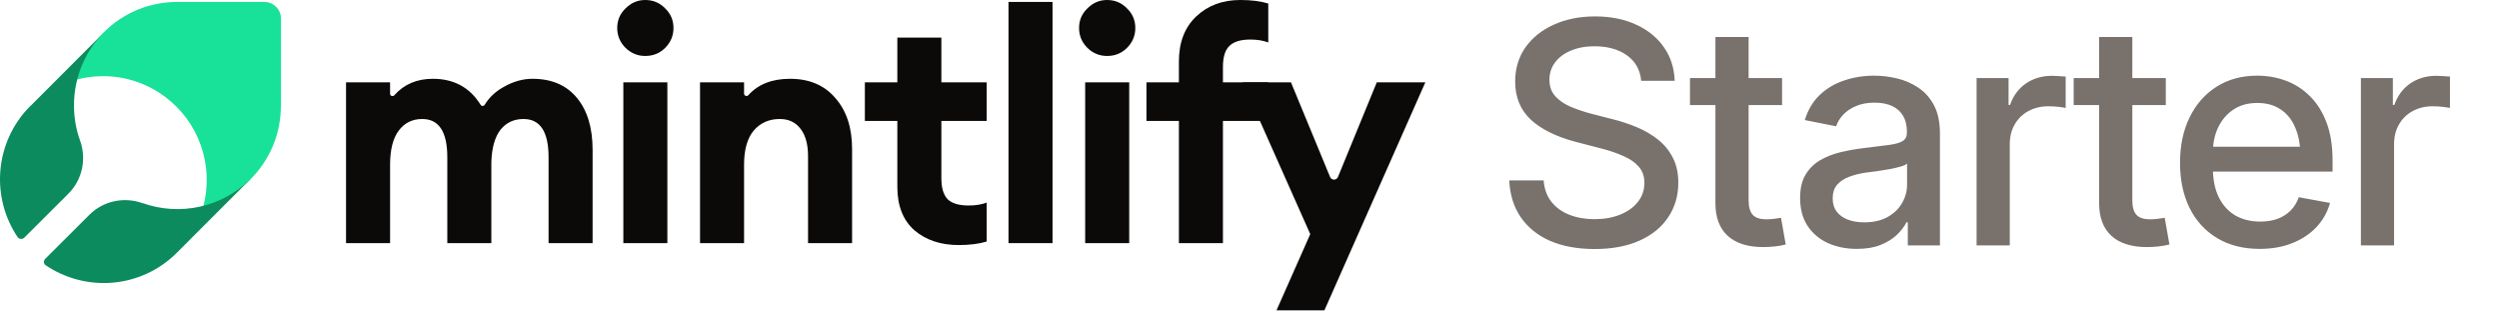
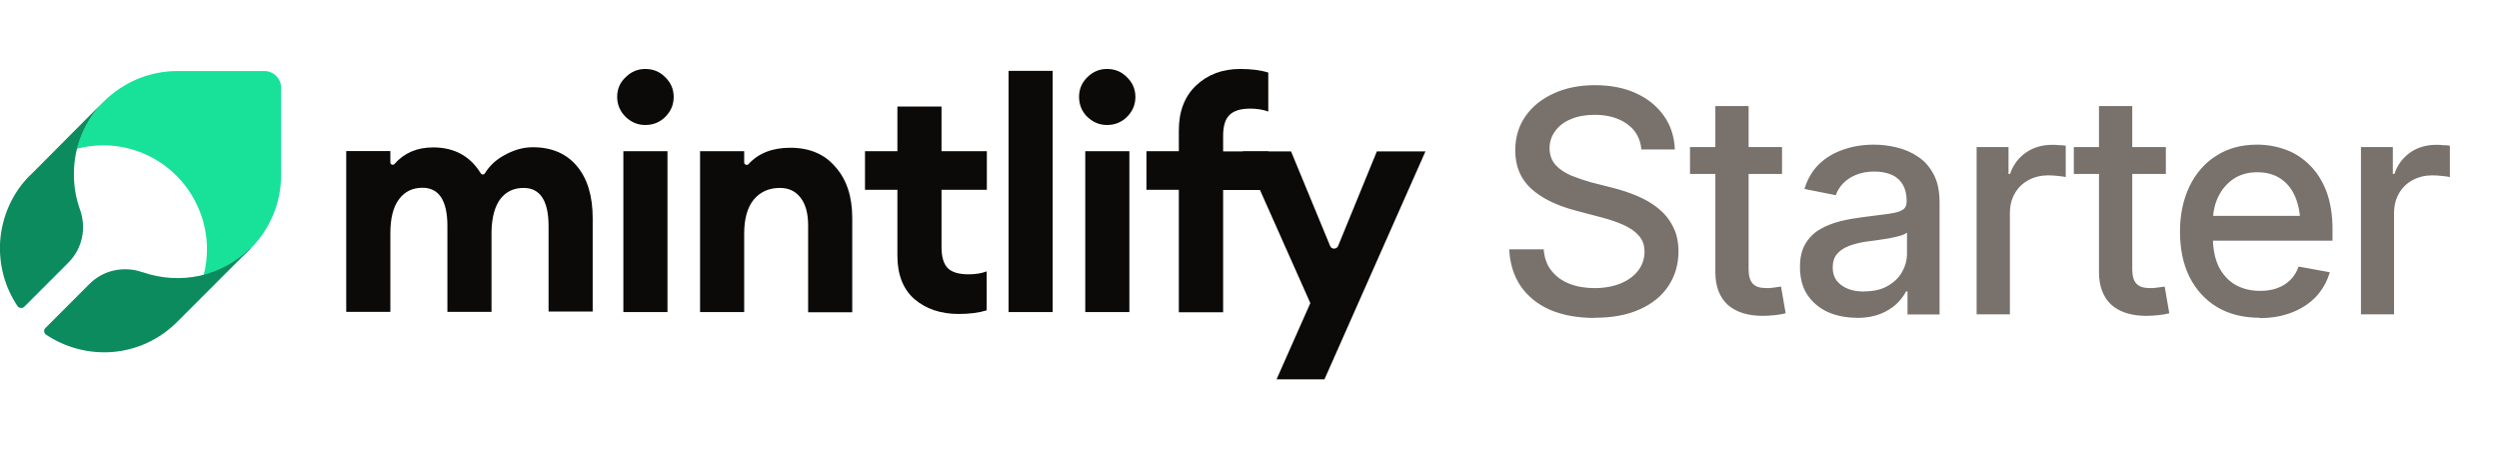
- <svg xmlns="http://www.w3.org/2000/svg" width="145" height="18" viewBox="0 0 145 18" fill="none">
-   <path d="M76.846 18H74.066L76.025 13.579L72.108 4.775H74.906L77.176 10.266C77.26 10.469 77.549 10.469 77.632 10.265L79.886 4.775H82.703L76.846 18Z" fill="#0C0A09" />
-   <path d="M68.404 14.101V7.013H66.52V4.775H68.404V3.563C68.404 2.456 68.74 1.585 69.411 0.951C70.082 0.317 70.934 0 71.966 0C72.601 0 73.141 0.068 73.589 0.205V2.462C73.291 2.35 72.943 2.294 72.545 2.294C71.985 2.294 71.581 2.419 71.332 2.667C71.084 2.904 70.959 3.308 70.959 3.88V4.775H73.589V7.013H70.959V14.101H68.404Z" fill="#0C0A09" />
-   <path d="M64.234 3.246C63.798 3.246 63.419 3.09 63.096 2.779C62.773 2.456 62.611 2.07 62.611 1.623C62.611 1.175 62.773 0.796 63.096 0.485C63.419 0.162 63.798 0 64.234 0C64.694 0 65.079 0.162 65.39 0.485C65.713 0.796 65.875 1.175 65.875 1.623C65.875 2.07 65.713 2.456 65.39 2.779C65.079 3.09 64.694 3.246 64.234 3.246ZM62.965 14.101V4.775H65.521V14.101H62.965Z" fill="#0C0A09" />
-   <path d="M58.516 14.101V0.112H61.071V14.101H58.516Z" fill="#0C0A09" />
-   <path d="M55.629 14.213C54.584 14.213 53.726 13.927 53.055 13.355C52.396 12.771 52.066 11.932 52.066 10.837V7.013H50.182V4.775H52.066V2.182H54.621V4.775H57.252V7.013H54.621V10.334C54.621 10.906 54.746 11.316 54.995 11.565C55.243 11.801 55.647 11.919 56.207 11.919C56.605 11.919 56.953 11.863 57.252 11.751V14.008C56.804 14.145 56.263 14.213 55.629 14.213Z" fill="#0C0A09" />
-   <path d="M40.618 14.102V4.775H43.173V5.436C43.173 5.558 43.339 5.612 43.42 5.521C43.989 4.887 44.796 4.57 45.84 4.57C46.96 4.57 47.836 4.943 48.471 5.689C49.117 6.423 49.441 7.405 49.441 8.636V14.102H46.885V9.065C46.885 8.381 46.742 7.853 46.456 7.48C46.17 7.094 45.766 6.902 45.244 6.902C44.622 6.902 44.118 7.126 43.733 7.573C43.36 8.021 43.173 8.68 43.173 9.55V14.102H40.618Z" fill="#0C0A09" />
-   <path d="M37.436 3.246C37.001 3.246 36.622 3.09 36.298 2.779C35.975 2.456 35.813 2.07 35.813 1.623C35.813 1.175 35.975 0.796 36.298 0.485C36.622 0.162 37.001 0 37.436 0C37.896 0 38.282 0.162 38.593 0.485C38.916 0.796 39.078 1.175 39.078 1.623C39.078 2.07 38.916 2.456 38.593 2.779C38.282 3.09 37.896 3.246 37.436 3.246ZM36.168 14.101V4.775H38.723V14.101H36.168Z" fill="#0C0A09" />
-   <path d="M31.83 14.102V9.121C31.83 7.642 31.345 6.902 30.375 6.902C29.815 6.902 29.367 7.113 29.032 7.536C28.708 7.959 28.534 8.587 28.509 9.42V14.102H25.954V9.121C25.954 7.642 25.469 6.902 24.499 6.902C23.927 6.902 23.473 7.126 23.137 7.573C22.802 8.021 22.634 8.68 22.634 9.55V14.102H20.078V4.775H22.634V5.443C22.634 5.564 22.797 5.618 22.877 5.527C23.44 4.889 24.186 4.57 25.115 4.57C26.341 4.57 27.266 5.075 27.889 6.084C27.941 6.168 28.068 6.167 28.12 6.082C28.389 5.644 28.761 5.296 29.237 5.036C29.784 4.726 30.337 4.57 30.897 4.57C32.004 4.57 32.862 4.937 33.471 5.671C34.08 6.404 34.385 7.412 34.385 8.692V14.102H31.83Z" fill="#0C0A09" />
-   <path d="M16.305 6.139V1.086C16.305 0.544 15.865 0.112 15.331 0.112H10.281C9.488 0.112 8.702 0.269 7.972 0.568C7.242 0.874 6.574 1.314 6.016 1.88L5.977 1.919C5.239 2.666 4.713 3.593 4.446 4.614C4.925 4.488 5.419 4.426 5.914 4.418C7.234 4.402 8.53 4.826 9.582 5.62C10.532 6.327 11.255 7.301 11.648 8.425C12.056 9.564 12.103 10.806 11.797 11.977C12.81 11.71 13.745 11.183 14.491 10.444L14.53 10.405C15.088 9.847 15.535 9.179 15.842 8.449C16.148 7.718 16.297 6.932 16.297 6.139H16.305Z" fill="#18E299" />
-   <path d="M4.295 6.053C4.303 4.503 4.921 3.016 6.008 1.904L1.807 6.108C1.791 6.124 1.775 6.131 1.76 6.147C0.735 7.165 0.117 8.527 0.015 9.967C-0.079 11.313 0.273 12.644 1.024 13.756C1.096 13.862 1.29 13.897 1.4 13.795L3.974 11.227C4.78 10.421 5.03 9.223 4.647 8.151C4.404 7.486 4.287 6.773 4.295 6.053Z" fill="#0C8C5E" />
-   <path d="M14.506 10.406C13.7 11.196 12.69 11.744 11.595 11.987C10.492 12.23 9.349 12.159 8.285 11.784C8.285 11.784 8.277 11.784 8.27 11.784C7.198 11.4 6.001 11.65 5.195 12.449L2.62 15.016C2.511 15.126 2.527 15.306 2.66 15.392C3.771 16.136 5.101 16.496 6.447 16.402C7.886 16.3 9.24 15.682 10.265 14.656L10.304 14.617L14.506 10.414V10.406Z" fill="#0C8C5E" />
-   <path d="M92.521 14.443C91.531 14.443 90.669 14.285 89.937 13.969C89.21 13.646 88.642 13.187 88.232 12.589C87.828 11.991 87.608 11.282 87.573 10.462H89.568C89.603 10.954 89.752 11.367 90.016 11.701C90.28 12.035 90.628 12.287 91.062 12.457C91.496 12.627 91.979 12.712 92.512 12.712C93.075 12.712 93.573 12.624 94.006 12.448C94.446 12.273 94.789 12.026 95.035 11.71C95.287 11.394 95.413 11.024 95.413 10.602C95.413 10.227 95.307 9.92 95.096 9.68C94.891 9.434 94.601 9.229 94.226 9.064C93.857 8.895 93.423 8.745 92.925 8.616L91.405 8.221C90.28 7.922 89.415 7.491 88.812 6.929C88.214 6.366 87.915 5.634 87.915 4.731C87.915 3.976 88.115 3.313 88.513 2.745C88.918 2.177 89.468 1.737 90.165 1.427C90.869 1.11 91.665 0.952 92.556 0.952C93.464 0.952 94.261 1.113 94.947 1.436C95.632 1.752 96.168 2.191 96.555 2.754C96.942 3.311 97.147 3.955 97.17 4.688H95.228C95.169 4.055 94.894 3.562 94.402 3.211C93.91 2.859 93.283 2.684 92.521 2.684C91.994 2.684 91.534 2.769 91.141 2.938C90.749 3.103 90.444 3.331 90.227 3.624C90.01 3.917 89.902 4.251 89.902 4.626C89.902 5.019 90.019 5.341 90.253 5.593C90.488 5.845 90.787 6.047 91.15 6.199C91.519 6.352 91.9 6.48 92.293 6.586L93.593 6.92C94.062 7.037 94.522 7.189 94.973 7.377C95.424 7.564 95.832 7.802 96.195 8.089C96.558 8.376 96.845 8.725 97.056 9.135C97.273 9.545 97.381 10.031 97.381 10.594C97.381 11.344 97.188 12.009 96.801 12.589C96.42 13.169 95.867 13.623 95.14 13.951C94.414 14.279 93.54 14.443 92.521 14.443ZM103.402 4.529V6.094H98.058V4.529H103.402ZM99.535 2.147H101.46V11.622C101.46 12.003 101.539 12.281 101.697 12.457C101.855 12.633 102.125 12.721 102.506 12.721C102.617 12.721 102.755 12.712 102.919 12.694C103.083 12.671 103.223 12.65 103.341 12.633L103.613 14.18C103.414 14.232 103.2 14.271 102.972 14.294C102.743 14.317 102.517 14.329 102.295 14.329C101.41 14.329 100.727 14.112 100.247 13.679C99.772 13.239 99.535 12.612 99.535 11.798V2.147ZM107.744 14.435C107.123 14.435 106.564 14.323 106.066 14.101C105.568 13.872 105.172 13.538 104.879 13.099C104.592 12.659 104.448 12.12 104.448 11.481C104.448 10.931 104.554 10.479 104.765 10.128C104.982 9.771 105.269 9.489 105.626 9.284C105.984 9.079 106.385 8.924 106.83 8.818C107.281 8.713 107.741 8.634 108.21 8.581C108.79 8.511 109.256 8.452 109.608 8.405C109.965 8.358 110.226 8.285 110.39 8.186C110.56 8.086 110.645 7.922 110.645 7.693V7.641C110.645 7.283 110.574 6.981 110.434 6.735C110.293 6.483 110.082 6.29 109.801 6.155C109.52 6.021 109.174 5.953 108.764 5.953C108.348 5.953 107.988 6.021 107.683 6.155C107.378 6.284 107.129 6.454 106.936 6.665C106.748 6.87 106.616 7.09 106.54 7.324L104.721 6.964C104.903 6.372 105.19 5.889 105.582 5.514C105.981 5.133 106.452 4.852 106.997 4.67C107.542 4.482 108.125 4.389 108.746 4.389C109.18 4.389 109.619 4.441 110.065 4.547C110.516 4.652 110.929 4.831 111.304 5.083C111.685 5.335 111.989 5.678 112.218 6.111C112.447 6.545 112.561 7.09 112.561 7.746V14.232H110.697V12.896H110.618C110.489 13.148 110.302 13.392 110.056 13.626C109.81 13.86 109.496 14.054 109.115 14.206C108.735 14.358 108.278 14.435 107.744 14.435ZM108.166 12.896C108.699 12.896 109.151 12.794 109.52 12.589C109.889 12.384 110.17 12.114 110.363 11.78C110.557 11.446 110.654 11.089 110.654 10.708V9.486C110.589 9.551 110.463 9.609 110.276 9.662C110.088 9.715 109.874 9.765 109.634 9.812C109.394 9.853 109.156 9.891 108.922 9.926C108.688 9.955 108.483 9.981 108.307 10.005C107.955 10.052 107.627 10.131 107.322 10.242C107.024 10.348 106.783 10.503 106.602 10.708C106.426 10.907 106.338 11.174 106.338 11.508C106.338 11.812 106.414 12.067 106.567 12.273C106.725 12.477 106.942 12.633 107.217 12.738C107.492 12.844 107.809 12.896 108.166 12.896ZM114.688 14.232V4.529H116.543V6.085H116.63C116.812 5.558 117.117 5.145 117.545 4.846C117.978 4.547 118.485 4.397 119.065 4.397C119.194 4.397 119.332 4.403 119.478 4.415C119.63 4.421 119.756 4.43 119.856 4.441V6.261C119.786 6.243 119.651 6.223 119.452 6.199C119.258 6.176 119.056 6.164 118.845 6.164C118.423 6.164 118.043 6.255 117.703 6.437C117.363 6.618 117.096 6.876 116.903 7.21C116.71 7.538 116.613 7.925 116.613 8.37V14.232H114.688ZM125.666 4.529V6.094H120.322V4.529H125.666ZM121.799 2.147H123.724V11.622C123.724 12.003 123.803 12.281 123.961 12.457C124.119 12.633 124.389 12.721 124.769 12.721C124.881 12.721 125.018 12.712 125.183 12.694C125.347 12.671 125.487 12.65 125.604 12.633L125.877 14.18C125.678 14.232 125.464 14.271 125.235 14.294C125.007 14.317 124.781 14.329 124.559 14.329C123.674 14.329 122.991 14.112 122.511 13.679C122.036 13.239 121.799 12.612 121.799 11.798V2.147ZM131.124 14.435C130.163 14.435 129.337 14.227 128.646 13.81C127.954 13.395 127.421 12.812 127.046 12.062C126.677 11.312 126.492 10.435 126.492 9.434C126.492 8.443 126.677 7.57 127.046 6.814C127.415 6.053 127.937 5.458 128.611 5.03C129.284 4.603 130.07 4.389 130.966 4.389C131.552 4.389 132.106 4.485 132.627 4.679C133.155 4.872 133.62 5.171 134.025 5.575C134.435 5.974 134.757 6.483 134.992 7.104C135.226 7.72 135.343 8.452 135.343 9.302V9.952H127.512V8.511H134.35L133.471 8.977C133.471 8.385 133.374 7.863 133.181 7.412C132.993 6.955 132.712 6.601 132.337 6.349C131.968 6.097 131.514 5.971 130.975 5.971C130.436 5.971 129.973 6.1 129.586 6.357C129.205 6.615 128.912 6.958 128.707 7.386C128.502 7.813 128.4 8.291 128.4 8.818V9.759C128.4 10.409 128.511 10.966 128.734 11.429C128.962 11.892 129.282 12.246 129.692 12.492C130.108 12.732 130.591 12.852 131.142 12.852C131.511 12.852 131.845 12.8 132.144 12.694C132.443 12.583 132.698 12.422 132.908 12.211C133.119 12 133.278 11.742 133.383 11.438L135.194 11.771C135.047 12.299 134.786 12.765 134.411 13.169C134.036 13.567 133.568 13.878 133.005 14.101C132.449 14.323 131.822 14.435 131.124 14.435ZM136.987 14.232V4.529H138.841V6.085H138.929C139.111 5.558 139.416 5.145 139.843 4.846C140.277 4.547 140.784 4.397 141.364 4.397C141.493 4.397 141.631 4.403 141.777 4.415C141.929 4.421 142.055 4.43 142.155 4.441V6.261C142.085 6.243 141.95 6.223 141.751 6.199C141.557 6.176 141.355 6.164 141.144 6.164C140.722 6.164 140.341 6.255 140.002 6.437C139.662 6.618 139.395 6.876 139.202 7.21C139.008 7.538 138.912 7.925 138.912 8.37V14.232H136.987Z" fill="#78716C" />
+ <svg xmlns="http://www.w3.org/2000/svg" version="1.1" viewBox="0 0 145 26">
+   <rect x="0" width="145" height="26" fill="none" />
+   <path d="M76.85,22h-2.78l1.96-4.42-3.92-8.8h2.8l2.27,5.49c.08.2.37.2.46,0l2.25-5.49h2.82l-5.86,13.22Z" fill="#0c0a09" />
+   <path d="M68.4,18.1v-7.09h-1.88v-2.24h1.88v-1.21c0-1.11.34-1.98,1.01-2.61.67-.63,1.52-.95,2.56-.95.63,0,1.18.07,1.62.21v2.26c-.3-.11-.65-.17-1.04-.17-.56,0-.96.12-1.21.37-.25.24-.37.64-.37,1.21v.9h2.63v2.24h-2.63v7.09h-2.56Z" fill="#0c0a09" />
+   <path d="M64.23,7.25c-.44,0-.81-.16-1.14-.47-.32-.32-.48-.71-.48-1.16s.16-.83.48-1.14c.32-.32.7-.48,1.14-.48.46,0,.85.16,1.16.48.32.31.49.69.49,1.14s-.16.83-.49,1.16c-.31.31-.7.47-1.16.47ZM62.97,18.1v-9.33h2.56v9.33h-2.56Z" fill="#0c0a09" />
+   <path d="M58.52,18.1V4.11h2.56v13.99h-2.56Z" fill="#0c0a09" />
+   <path d="M55.63,18.21c-1.04,0-1.9-.29-2.57-.86-.66-.58-.99-1.42-.99-2.52v-3.82h-1.88v-2.24h1.88v-2.59h2.56v2.59h2.63v2.24h-2.63v3.32c0,.57.12.98.37,1.23.25.24.65.35,1.21.35.4,0,.75-.06,1.04-.17v2.26c-.45.14-.99.21-1.62.21Z" fill="#0c0a09" />
+   <path d="M40.62,18.1v-9.33h2.56v.66c0,.12.17.18.25.09.57-.63,1.38-.95,2.42-.95,1.12,0,2,.37,2.63,1.12.65.73.97,1.72.97,2.95v5.47h-2.56v-5.04c0-.68-.14-1.21-.43-1.59-.29-.39-.69-.58-1.21-.58-.62,0-1.13.22-1.51.67-.37.45-.56,1.11-.56,1.98v4.55h-2.56Z" fill="#0c0a09" />
+   <path d="M37.44,7.25c-.44,0-.81-.16-1.14-.47-.32-.32-.49-.71-.49-1.16s.16-.83.49-1.14c.32-.32.7-.48,1.14-.48.46,0,.85.16,1.16.48.32.31.49.69.49,1.14s-.16.83-.49,1.16c-.31.31-.7.47-1.16.47ZM36.17,18.1v-9.33h2.56v9.33h-2.56Z" fill="#0c0a09" />
+   <path d="M31.83,18.1v-4.98c0-1.48-.49-2.22-1.45-2.22-.56,0-1.01.21-1.34.63-.32.42-.5,1.05-.52,1.88v4.68h-2.56v-4.98c0-1.48-.49-2.22-1.45-2.22-.57,0-1.03.22-1.36.67-.34.45-.5,1.11-.5,1.98v4.55h-2.56v-9.33h2.56v.67c0,.12.16.17.24.08.56-.64,1.31-.96,2.24-.96,1.23,0,2.15.5,2.77,1.51.05.08.18.08.23,0,.27-.44.64-.79,1.12-1.05.55-.31,1.1-.47,1.66-.47,1.11,0,1.96.37,2.57,1.1.61.73.91,1.74.91,3.02v5.41h-2.56Z" fill="#0c0a09" />
+   <path d="M16.31,10.14v-5.05c0-.54-.44-.97-.97-.97h-5.05c-.79,0-1.58.16-2.31.46-.73.31-1.4.75-1.96,1.31l-.04.04c-.74.75-1.26,1.67-1.53,2.7.48-.13.97-.19,1.47-.2,1.32-.02,2.62.41,3.67,1.2.95.71,1.67,1.68,2.07,2.81.41,1.14.46,2.38.15,3.55,1.01-.27,1.95-.79,2.69-1.53l.04-.04c.56-.56,1.01-1.23,1.31-1.96.31-.73.46-1.52.46-2.31h0Z" fill="#18e299" />
+   <path d="M4.29,10.05c0-1.55.63-3.04,1.71-4.15L1.81,10.11s-.03.02-.05.04C.73,11.16.12,12.53.01,13.97c-.09,1.35.26,2.68,1.01,3.79.07.11.27.14.38.04l2.57-2.57c.81-.81,1.06-2,.67-3.08-.24-.67-.36-1.38-.35-2.1Z" fill="#0c8c5e" />
+   <path d="M14.51,14.41c-.81.79-1.82,1.34-2.91,1.58-1.1.24-2.25.17-3.31-.2h-.02c-1.07-.38-2.27-.13-3.07.67l-2.57,2.57c-.11.11-.09.29.04.38,1.11.74,2.44,1.1,3.79,1.01,1.44-.1,2.79-.72,3.82-1.75l.04-.04,4.2-4.2h0Z" fill="#0c8c5e" />
+   <path d="M92.52,18.44c-.99,0-1.85-.16-2.58-.47-.73-.32-1.29-.78-1.71-1.38-.4-.6-.62-1.31-.66-2.13h2c.04.49.18.91.45,1.24.26.33.61.59,1.05.76.43.17.92.25,1.45.25.56,0,1.06-.09,1.49-.26.44-.18.78-.42,1.03-.74.25-.32.38-.69.38-1.11,0-.38-.11-.68-.32-.92-.21-.25-.5-.45-.87-.62-.37-.17-.8-.32-1.3-.45l-1.52-.4c-1.12-.3-1.99-.73-2.59-1.29-.6-.56-.9-1.29-.9-2.2,0-.76.2-1.42.6-1.99.4-.57.96-1.01,1.65-1.32.7-.32,1.5-.47,2.39-.47s1.71.16,2.39.48c.69.32,1.22.76,1.61,1.32.39.56.59,1.2.62,1.93h-1.94c-.06-.63-.33-1.12-.83-1.48-.49-.35-1.12-.53-1.88-.53-.53,0-.99.08-1.38.25-.39.16-.7.39-.91.69-.22.29-.33.63-.33,1s.12.71.35.97c.23.25.53.45.9.61.37.15.75.28,1.14.39l1.3.33c.47.12.93.27,1.38.46.45.19.86.42,1.22.71.36.29.65.64.86,1.05.22.41.33.9.33,1.46,0,.75-.19,1.41-.58,2-.38.58-.93,1.03-1.66,1.36-.73.33-1.6.49-2.62.49ZM103.4,8.53v1.56h-5.34v-1.56h5.34ZM99.54,6.15h1.92v9.47c0,.38.08.66.24.83.16.18.43.26.81.26.11,0,.25,0,.41-.03.16-.02.3-.04.42-.06l.27,1.55c-.2.05-.41.09-.64.11-.23.02-.46.04-.68.04-.88,0-1.57-.22-2.05-.65-.47-.44-.71-1.07-.71-1.88V6.15ZM107.74,18.43c-.62,0-1.18-.11-1.68-.33-.5-.23-.89-.56-1.19-1-.29-.44-.43-.98-.43-1.62,0-.55.11-1,.32-1.35.22-.36.5-.64.86-.84.36-.21.76-.36,1.2-.47.45-.11.91-.18,1.38-.24.58-.07,1.05-.13,1.4-.18.36-.05.62-.12.78-.22.17-.1.25-.26.25-.49v-.05c0-.36-.07-.66-.21-.91-.14-.25-.35-.45-.63-.58-.28-.13-.63-.2-1.04-.2s-.78.07-1.08.2c-.31.13-.55.3-.75.51-.19.21-.32.42-.4.66l-1.82-.36c.18-.59.47-1.08.86-1.45.4-.38.87-.66,1.42-.84.54-.19,1.13-.28,1.75-.28.43,0,.87.05,1.32.16.45.11.86.28,1.24.54.38.25.68.59.91,1.03.23.43.34.98.34,1.63v6.49h-1.86v-1.34h-.08c-.13.25-.32.5-.56.73-.25.23-.56.43-.94.58-.38.15-.84.23-1.37.23ZM108.17,16.9c.53,0,.99-.1,1.35-.31.37-.21.65-.47.84-.81.19-.33.29-.69.29-1.07v-1.22c-.07.06-.19.12-.38.18-.19.05-.4.1-.64.15-.24.04-.48.08-.71.11-.23.03-.44.06-.61.08-.35.05-.68.13-.99.24-.3.11-.54.26-.72.47-.18.2-.26.47-.26.8,0,.3.08.56.23.76.16.2.38.36.65.47.27.11.59.16.95.16ZM114.69,18.23v-9.7h1.85v1.56h.09c.18-.53.49-.94.92-1.24.43-.3.94-.45,1.52-.45.13,0,.27,0,.41.02.15,0,.28.01.38.03v1.82c-.07-.02-.21-.04-.4-.06-.19-.02-.4-.04-.61-.04-.42,0-.8.09-1.14.27-.34.18-.61.44-.8.77-.19.33-.29.71-.29,1.16v5.86h-1.92ZM125.67,8.53v1.56h-5.34v-1.56h5.34ZM121.8,6.15h1.92v9.47c0,.38.08.66.24.83.16.18.43.26.81.26.11,0,.25,0,.41-.03.16-.02.3-.04.42-.06l.27,1.55c-.2.05-.41.09-.64.11-.23.02-.45.04-.68.04-.88,0-1.57-.22-2.05-.65-.47-.44-.71-1.07-.71-1.88V6.15ZM131.12,18.43c-.96,0-1.79-.21-2.48-.62-.69-.42-1.22-1-1.6-1.75-.37-.75-.55-1.63-.55-2.63s.19-1.86.55-2.62c.37-.76.89-1.36,1.56-1.78.67-.43,1.46-.64,2.36-.64.59,0,1.14.1,1.66.29.53.19.99.49,1.4.9.41.4.73.91.97,1.53.23.62.35,1.35.35,2.2v.65h-7.83v-1.44h6.84l-.88.47c0-.59-.1-1.11-.29-1.56-.19-.46-.47-.81-.84-1.06-.37-.25-.82-.38-1.36-.38s-1,.13-1.39.39c-.38.26-.67.6-.88,1.03-.21.43-.31.91-.31,1.43v.94c0,.65.11,1.21.33,1.67.23.46.55.82.96,1.06.42.24.9.36,1.45.36.37,0,.7-.05,1-.16.3-.11.55-.27.76-.48.21-.21.37-.47.47-.77l1.81.33c-.15.53-.41.99-.78,1.4-.38.4-.84.71-1.41.93-.56.22-1.18.33-1.88.33ZM136.99,18.23v-9.7h1.85v1.56h.09c.18-.53.49-.94.91-1.24.43-.3.94-.45,1.52-.45.13,0,.27,0,.41.02.15,0,.28.01.38.03v1.82c-.07-.02-.21-.04-.4-.06-.19-.02-.4-.04-.61-.04-.42,0-.8.09-1.14.27-.34.18-.61.44-.8.77-.19.33-.29.71-.29,1.16v5.86h-1.93Z" fill="#78716c" />
</svg>
